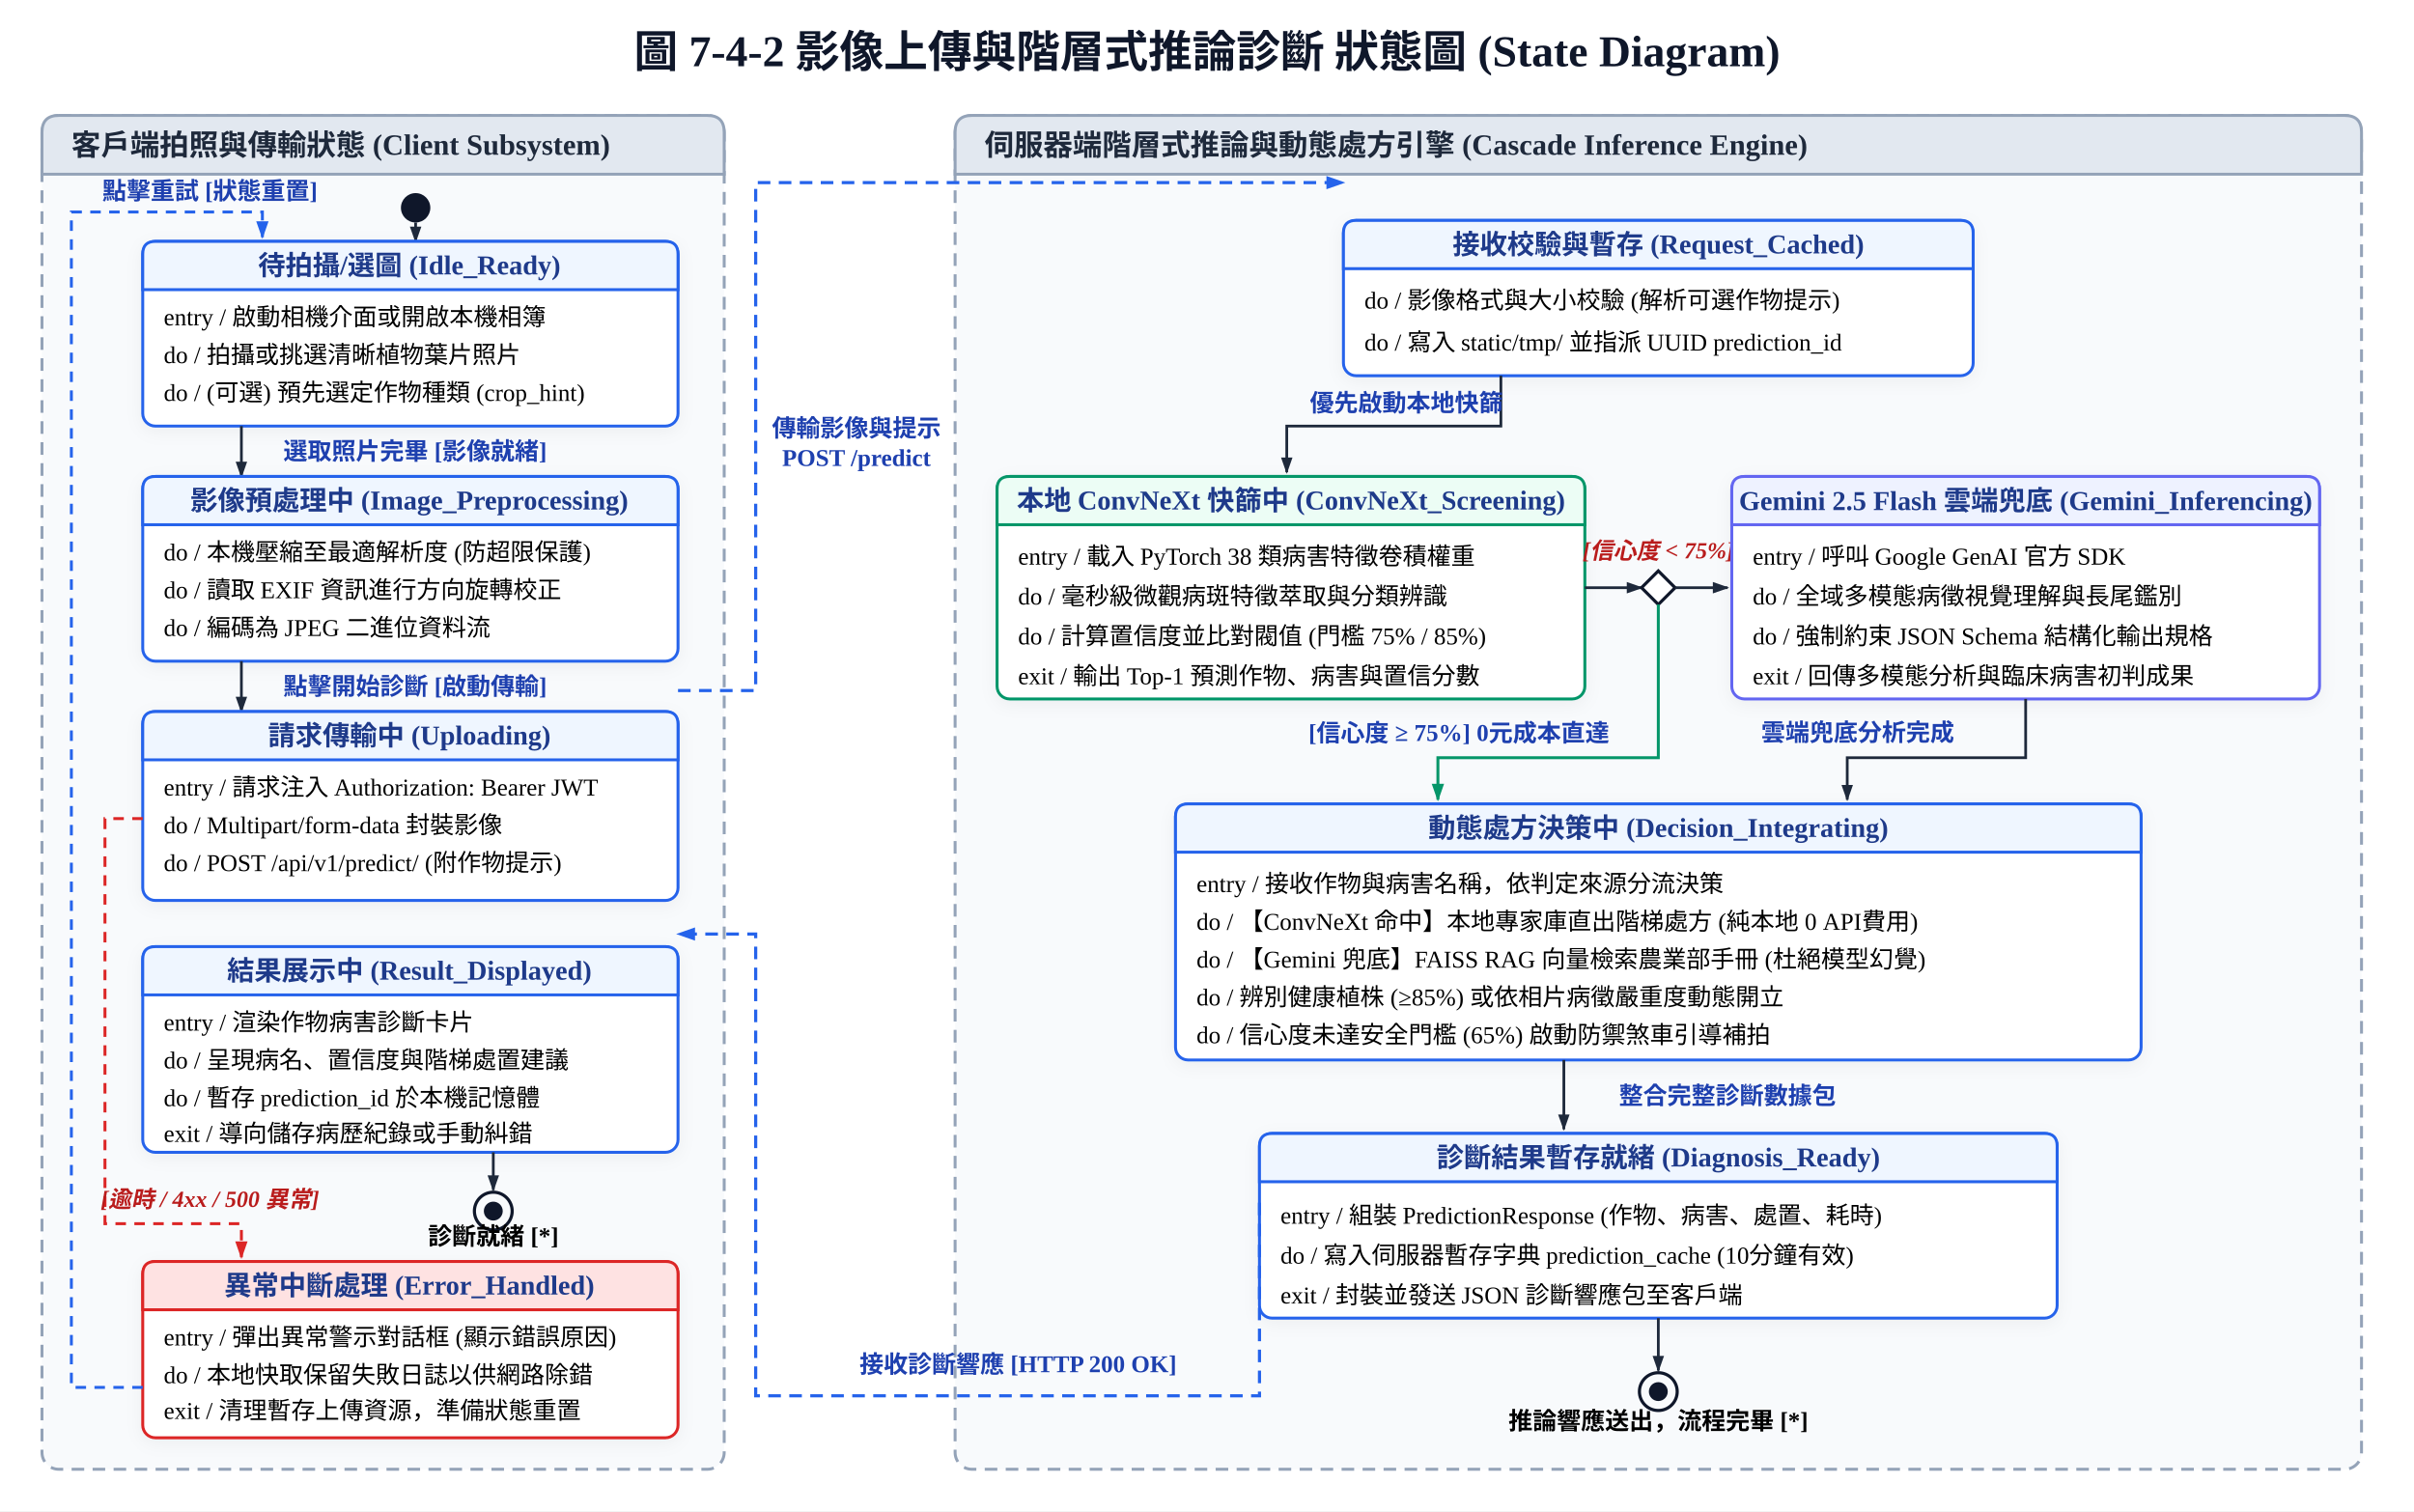
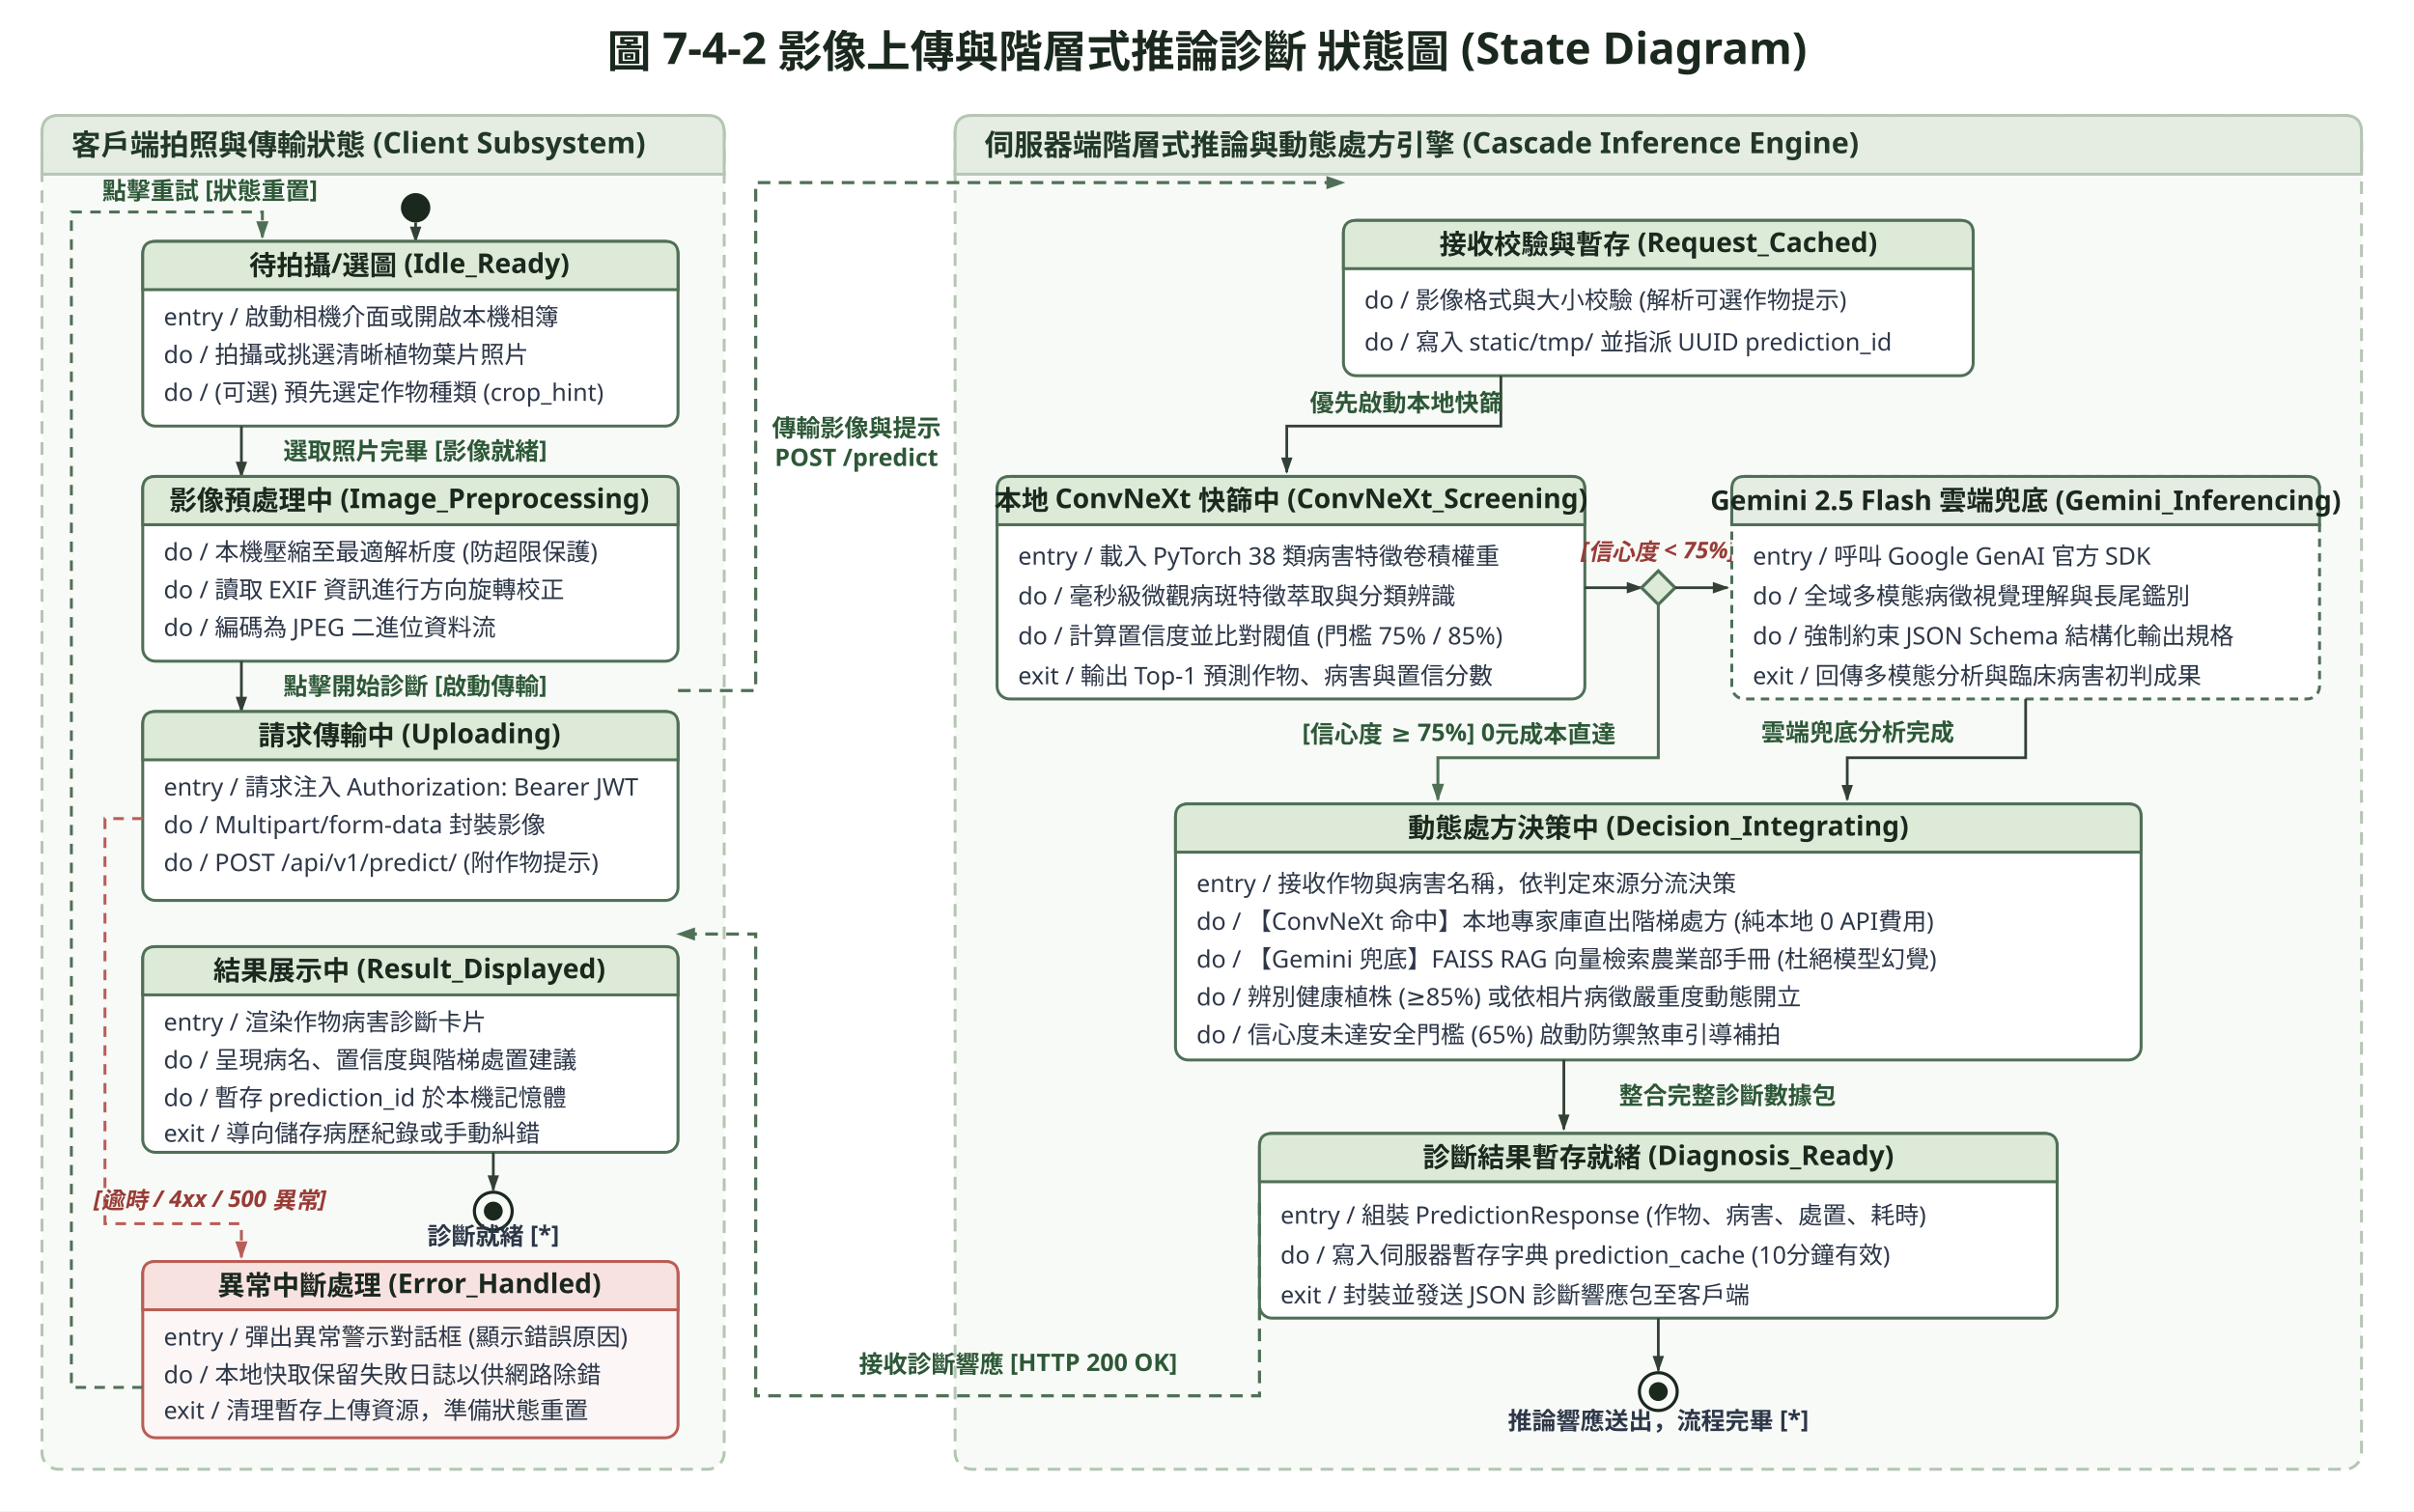
<svg xmlns="http://www.w3.org/2000/svg" viewBox="0 0 1150 720" width="1150" height="720">
  <defs>
    <style>
      
-       .title { font-family: 'Times New Roman', 'DFKai-SB', '標楷體', 'BiauKai', serif; font-size: 21px; font-weight: bold; fill: #0f172a; }
-       .group-title { font-family: 'Times New Roman', 'DFKai-SB', '標楷體', 'BiauKai', serif; font-size: 14px; font-weight: bold; fill: #1e293b; }
-       .state-name { font-family: 'Times New Roman', 'DFKai-SB', '標楷體', 'BiauKai', serif; font-size: 13px; font-weight: bold; fill: #1e3a8a; text-anchor: middle; }
-       .action-text { font-family: 'Times New Roman', 'DFKai-SB', '標楷體', 'BiauKai', serif; font-size: 11.5px; fill: #000000; }
-       .transition-text { font-family: 'Times New Roman', 'DFKai-SB', '標楷體', serif; font-size: 11.5px; fill: #1e40af; font-weight: bold; }
-       .guard-text { font-family: 'Times New Roman', 'DFKai-SB', '標楷體', serif; font-size: 11px; fill: #b91c1c; font-style: italic; font-weight: bold; }
+       .title { font-family: 'Microsoft JhengHei', sans-serif; font-size: 21px; font-weight: bold; fill: #1A281E; }
+       .group-title { font-family: 'Microsoft JhengHei', sans-serif; font-size: 14px; font-weight: bold; fill: #223827; }
+       .state-name { font-family: 'Microsoft JhengHei', sans-serif; font-size: 13px; font-weight: bold; fill: #1A281E; text-anchor: middle; }
+       .action-text { font-family: 'Microsoft JhengHei', sans-serif; font-size: 11.5px; fill: #2D3748; }
+       .transition-text { font-family: 'Microsoft JhengHei', sans-serif; font-size: 11.5px; fill: #2D5837; font-weight: bold; }
+       .guard-text { font-family: 'Microsoft JhengHei', sans-serif; font-size: 11px; fill: #993B36; font-style: italic; font-weight: bold; }
      
      /* Subtle Academic Composite Group */
-       .composite-bg { fill: #f8fafc; stroke: #94a3b8; stroke-width: 1.4; stroke-dasharray: 6,4; rx: 8; ry: 8; }
-       .composite-header { fill: #e2e8f0; stroke: #94a3b8; stroke-width: 1.4; }
+       .composite-bg { fill: #F8FAF7; stroke: #B5C6B3; stroke-width: 1.4; stroke-dasharray: 6,4; rx: 8; ry: 8; }
+       .composite-header { fill: #E5EDE3; stroke: #B5C6B3; stroke-width: 1.4; }
      
      /* Standard States (Crisp Refreshing Blue) - ONLY STATES HAVE BOXES */
-       .state-box { fill: #ffffff; stroke: #2563eb; stroke-width: 1.4; rx: 6; ry: 6; filter: drop-shadow(0 2px 4px rgba(0,0,0,0.05)); }
-       .state-header { fill: #eff6ff; stroke: #2563eb; stroke-width: 1.4; }
+       .state-box { fill: #FFFFFF; stroke: #4F7057; stroke-width: 1.4; rx: 6; ry: 6; ); }
+       .state-header { fill: #DDEAD7; stroke: #4F7057; stroke-width: 1.4; }
      
      /* Step 1 ConvNeXt (Fresh Emerald Green) */
-       .ai-green-box { fill: #ffffff; stroke: #059669; stroke-width: 1.4; rx: 6; ry: 6; filter: drop-shadow(0 2px 4px rgba(0,0,0,0.05)); }
-       .ai-green-header { fill: #ecfdf5; stroke: #059669; stroke-width: 1.4; }
+       .ai-green-box { fill: #FFFFFF; stroke: #4F7057; stroke-width: 1.4; rx: 6; ry: 6; ); }
+       .ai-green-header { fill: #DDEAD7; stroke: #4F7057; stroke-width: 1.4; }
      
      /* Step 2 Gemini (Refined Tech Indigo) */
-       .ai-indigo-box { fill: #ffffff; stroke: #6366f1; stroke-width: 1.4; rx: 6; ry: 6; filter: drop-shadow(0 2px 4px rgba(0,0,0,0.05)); }
-       .ai-indigo-header { fill: #eef2ff; stroke: #6366f1; stroke-width: 1.4; }
+       .ai-indigo-box { fill: #FFFFFF; stroke: #4F7057; stroke-dasharray: 4,3; stroke-width: 1.4; rx: 6; ry: 6; ); }
+       .ai-indigo-header { fill: #E5EDE3; stroke: #4F7057; stroke-width: 1.4; }
      
      /* Error State (Warning Coral Red) */
-       .error-box { fill: #ffffff; stroke: #dc2626; stroke-width: 1.4; rx: 6; ry: 6; filter: drop-shadow(0 2px 4px rgba(0,0,0,0.05)); }
-       .error-header { fill: #fee2e2; stroke: #dc2626; stroke-width: 1.4; }
+       .error-box { fill: #FCF7F6; stroke: #BA5D57; stroke-width: 1.4; rx: 6; ry: 6; ); }
+       .error-header { fill: #F8E2E0; stroke: #BA5D57; stroke-width: 1.4; }

      /* Lines and Connectors - 100% UNBROKEN */
-       .line { stroke: #1e293b; stroke-width: 1.3; fill: none; marker-end: url(#arrow); }
-       .line-inter { stroke: #2563eb; stroke-width: 1.5; fill: none; stroke-dasharray: 6,4; marker-end: url(#blue-arrow); }
-       .line-green { stroke: #059669; stroke-width: 1.4; fill: none; marker-end: url(#green-arrow); }
-       .line-red { stroke: #dc2626; stroke-width: 1.4; fill: none; stroke-dasharray: 5,4; marker-end: url(#red-arrow); }
-       .line-recover { stroke: #2563eb; stroke-width: 1.4; fill: none; stroke-dasharray: 5,4; marker-end: url(#blue-arrow); }
+       .line { stroke: #334035; stroke-width: 1.3; fill: none; marker-end: url(#arrow); }
+       .line-inter { stroke: #4F7057; stroke-width: 1.5; fill: none; stroke-dasharray: 6,4; marker-end: url(#blue-arrow); }
+       .line-green { stroke: #4F7057; stroke-width: 1.4; fill: none; marker-end: url(#green-arrow); }
+       .line-red { stroke: #BA5D57; stroke-width: 1.4; fill: none; stroke-dasharray: 5,4; marker-end: url(#red-arrow); }
+       .line-recover { stroke: #4F7057; stroke-width: 1.4; fill: none; stroke-dasharray: 5,4; marker-end: url(#blue-arrow); }
      
      /* Choice Pseudo-state */
-       .choice-diamond { fill: #ffffff; stroke: #0f172a; stroke-width: 1.5; }
+       .choice-diamond { fill: #DDEAD7; stroke: #4F7057; stroke-width: 1.5; }
      
    </style>
    <marker id="arrow" viewBox="0 0 10 10" refX="9" refY="5" markerWidth="6" markerHeight="6" orient="auto-start-reverse">
-       <path d="M 0 1.5 L 10 5 L 0 8.5 z" fill="#1e293b" />
+       <path d="M 0 1.5 L 10 5 L 0 8.5 z" fill="#334035" />
    </marker>
    <marker id="blue-arrow" viewBox="0 0 10 10" refX="9" refY="5" markerWidth="6" markerHeight="6" orient="auto-start-reverse">
-       <path d="M 0 1.5 L 10 5 L 0 8.5 z" fill="#2563eb" />
+       <path d="M 0 1.5 L 10 5 L 0 8.5 z" fill="#4F7057" />
    </marker>
    <marker id="green-arrow" viewBox="0 0 10 10" refX="9" refY="5" markerWidth="6" markerHeight="6" orient="auto-start-reverse">
-       <path d="M 0 1.5 L 10 5 L 0 8.5 z" fill="#059669" />
+       <path d="M 0 1.5 L 10 5 L 0 8.5 z" fill="#4F7057" />
    </marker>
    <marker id="red-arrow" viewBox="0 0 10 10" refX="9" refY="5" markerWidth="6" markerHeight="6" orient="auto-start-reverse">
-       <path d="M 0 1.5 L 10 5 L 0 8.5 z" fill="#dc2626" />
+       <path d="M 0 1.5 L 10 5 L 0 8.5 z" fill="#BA5D57" />
    </marker>
  </defs>
  <rect width="100%" height="100%" fill="#ffffff" />
  <text x="575" y="32" class="title" text-anchor="middle">圖 7-4-2 影像上傳與階層式推論診斷 狀態圖 (State Diagram)</text>
  <g id="client-subsystem" transform="translate(20, 55)">
    <rect width="325" height="645" class="composite-bg" />
    <path d="M 0 8 Q 0 0 8 0 L 317 0 Q 325 0 325 8 L 325 28 L 0 28 Z" class="composite-header" />
    <text x="14" y="19" class="group-title">客戶端拍照與傳輸狀態 (Client Subsystem)</text>
-     <circle cx="178" cy="44" r="7" fill="#0f172a" />
+     <circle cx="178" cy="44" r="7" fill="#1A281E" />
    <line x1="178" y1="51" x2="178" y2="60" class="line" />
    <g transform="translate(48, 60)">
      <rect width="255" height="88" class="state-box" />
      <path d="M 0 6 Q 0 0 6 0 L 249 0 Q 255 0 255 6 L 255 23 L 0 23 Z" class="state-header" />
      <text x="127" y="16" class="state-name">待拍攝/選圖 (Idle_Ready)</text>
      <text x="10" y="40" class="action-text">entry / 啟動相機介面或開啟本機相簿</text>
      <text x="10" y="58" class="action-text">do / 拍攝或挑選清晰植物葉片照片</text>
      <text x="10" y="76" class="action-text">do / (可選) 預先選定作物種類 (crop_hint)</text>
    </g>
    <line x1="95" y1="148" x2="95" y2="172" class="line" />
    <text x="115" y="164" class="transition-text">選取照片完畢 [影像就緒]</text>
    <g transform="translate(48, 172)">
      <rect width="255" height="88" class="state-box" />
      <path d="M 0 6 Q 0 0 6 0 L 249 0 Q 255 0 255 6 L 255 23 L 0 23 Z" class="state-header" />
      <text x="127" y="16" class="state-name">影像預處理中 (Image_Preprocessing)</text>
      <text x="10" y="40" class="action-text">do / 本機壓縮至最適解析度 (防超限保護)</text>
      <text x="10" y="58" class="action-text">do / 讀取 EXIF 資訊進行方向旋轉校正</text>
      <text x="10" y="76" class="action-text">do / 編碼為 JPEG 二進位資料流</text>
    </g>
    <line x1="95" y1="260" x2="95" y2="284" class="line" />
    <text x="115" y="276" class="transition-text">點擊開始診斷 [啟動傳輸]</text>
    <g transform="translate(48, 284)">
      <rect width="255" height="90" class="state-box" />
      <path d="M 0 6 Q 0 0 6 0 L 249 0 Q 255 0 255 6 L 255 23 L 0 23 Z" class="state-header" />
      <text x="127" y="16" class="state-name">請求傳輸中 (Uploading)</text>
      <text x="10" y="40" class="action-text">entry / 請求注入 Authorization: Bearer JWT</text>
      <text x="10" y="58" class="action-text">do / Multipart/form-data 封裝影像</text>
      <text x="10" y="76" class="action-text">do / POST /api/v1/predict/ (附作物提示)</text>
    </g>
    <g transform="translate(48, 396)">
      <rect width="255" height="98" class="state-box" />
      <path d="M 0 6 Q 0 0 6 0 L 249 0 Q 255 0 255 6 L 255 23 L 0 23 Z" class="state-header" />
      <text x="127" y="16" class="state-name">結果展示中 (Result_Displayed)</text>
      <text x="10" y="40" class="action-text">entry / 渲染作物病害診斷卡片</text>
      <text x="10" y="58" class="action-text">do / 呈現病名、置信度與階梯處置建議</text>
      <text x="10" y="76" class="action-text">do / 暫存 prediction_id 於本機記憶體</text>
      <text x="10" y="93" class="action-text">exit / 導向儲存病歷紀錄或手動糾錯</text>
    </g>
    <line x1="215" y1="494" x2="215" y2="512" class="line" />
-     <circle cx="215" cy="522" r="9" stroke="#0f172a" stroke-width="1.5" fill="none" />
-     <circle cx="215" cy="522" r="4.5" fill="#0f172a" />
+     <circle cx="215" cy="522" r="9" stroke="#1A281E" stroke-width="1.5" fill="none" />
+     <circle cx="215" cy="522" r="4.5" fill="#1A281E" />
    <text x="215" y="538" class="action-text" text-anchor="middle" font-weight="bold">診斷就緒 [*]</text>
    <g transform="translate(48, 546)">
      <rect width="255" height="84" class="error-box" />
      <path d="M 0 6 Q 0 0 6 0 L 249 0 Q 255 0 255 6 L 255 23 L 0 23 Z" class="error-header" />
-       <text x="127" y="16" class="state-name" fill="#b91c1c">異常中斷處理 (Error_Handled)</text>
+       <text x="127" y="16" class="state-name" fill="#85312C">異常中斷處理 (Error_Handled)</text>
      <text x="10" y="40" class="action-text">entry / 彈出異常警示對話框 (顯示錯誤原因)</text>
      <text x="10" y="58" class="action-text">do / 本地快取保留失敗日誌以供網路除錯</text>
      <text x="10" y="75" class="action-text">exit / 清理暫存上傳資源，準備狀態重置</text>
    </g>
    <path d="M 48 335 L 30 335 L 30 528 L 95 528 L 95 544" class="line-red" />
    <text x="80" y="520" class="guard-text" text-anchor="middle">[逾時 / 4xx / 500 異常]</text>
    <path d="M 48 606 L 14 606 L 14 46 L 105 46 L 105 58" class="line-recover" />
    <text x="80" y="40" class="transition-text" text-anchor="middle">點擊重試 [狀態重置]</text>
  </g>
  <g id="server-subsystem" transform="translate(455, 55)">
    <rect width="670" height="645" class="composite-bg" />
    <path d="M 0 8 Q 0 0 8 0 L 662 0 Q 670 0 670 8 L 670 28 L 0 28 Z" class="composite-header" />
    <text x="14" y="19" class="group-title">伺服器端階層式推論與動態處方引擎 (Cascade Inference Engine)</text>
    <g transform="translate(185, 50)">
      <rect width="300" height="74" class="state-box" />
      <path d="M 0 6 Q 0 0 6 0 L 294 0 Q 300 0 300 6 L 300 23 L 0 23 Z" class="state-header" />
      <text x="150" y="16" class="state-name">接收校驗與暫存 (Request_Cached)</text>
      <text x="10" y="42" class="action-text">do / 影像格式與大小校驗 (解析可選作物提示)</text>
      <text x="10" y="62" class="action-text">do / 寫入 static/tmp/ 並指派 UUID prediction_id</text>
    </g>
    <path d="M 260 124 L 260 148 L 158 148 L 158 170" class="line" />
    <text x="215" y="141" class="transition-text" text-anchor="middle">優先啟動本地快篩</text>
    <g transform="translate(20, 172)">
      <rect width="280" height="106" class="ai-green-box" />
      <path d="M 0 6 Q 0 0 6 0 L 274 0 Q 280 0 280 6 L 280 23 L 0 23 Z" class="ai-green-header" />
-       <text x="140" y="16" class="state-name" fill="#065f46">本地 ConvNeXt 快篩中 (ConvNeXt_Screening)</text>
+       <text x="140" y="16" class="state-name" fill="#1A281E">本地 ConvNeXt 快篩中 (ConvNeXt_Screening)</text>
      <text x="10" y="42" class="action-text">entry / 載入 PyTorch 38 類病害特徵卷積權重</text>
      <text x="10" y="61" class="action-text">do / 毫秒級微觀病斑特徵萃取與分類辨識</text>
      <text x="10" y="80" class="action-text">do / 計算置信度並比對閥值 (門檻 75% / 85%)</text>
      <text x="10" y="99" class="action-text">exit / 輸出 Top-1 預測作物、病害與置信分數</text>
    </g>
    <line x1="300" y1="225" x2="327" y2="225" class="line" />
    <polygon points="335,217 343,225 335,233 327,225" class="choice-diamond" />
    <line x1="343" y1="225" x2="368" y2="225" class="line" />
    <text x="335" y="211" class="guard-text" text-anchor="middle">[信心度 &lt; 75%]</text>
    <g transform="translate(370, 172)">
      <rect width="280" height="106" class="ai-indigo-box" />
      <path d="M 0 6 Q 0 0 6 0 L 274 0 Q 280 0 280 6 L 280 23 L 0 23 Z" class="ai-indigo-header" />
-       <text x="140" y="16" class="state-name" fill="#3730a3">Gemini 2.5 Flash 雲端兜底 (Gemini_Inferencing)</text>
+       <text x="140" y="16" class="state-name" fill="#1A281E">Gemini 2.5 Flash 雲端兜底 (Gemini_Inferencing)</text>
      <text x="10" y="42" class="action-text">entry / 呼叫 Google GenAI 官方 SDK</text>
      <text x="10" y="61" class="action-text">do / 全域多模態病徵視覺理解與長尾鑑別</text>
      <text x="10" y="80" class="action-text">do / 強制約束 JSON Schema 結構化輸出規格</text>
      <text x="10" y="99" class="action-text">exit / 回傳多模態分析與臨床病害初判成果</text>
    </g>
    <path d="M 335 233 L 335 306 L 230 306 L 230 326" class="line-green" />
-     <text x="240" y="298" class="transition-text" fill="#065f46" text-anchor="middle">[信心度 ≥ 75%] 0元成本直達</text>
+     <text x="240" y="298" class="transition-text" fill="#1A281E" text-anchor="middle">[信心度 ≥ 75%] 0元成本直達</text>
    <path d="M 510 278 L 510 306 L 425 306 L 425 326" class="line" />
    <text x="430" y="298" class="transition-text" text-anchor="middle">雲端兜底分析完成</text>
    <g transform="translate(105, 328)">
      <rect width="460" height="122" class="state-box" />
      <path d="M 0 6 Q 0 0 6 0 L 454 0 Q 460 0 460 6 L 460 23 L 0 23 Z" class="state-header" />
      <text x="230" y="16" class="state-name">動態處方決策中 (Decision_Integrating)</text>
      <text x="10" y="42" class="action-text">entry / 接收作物與病害名稱，依判定來源分流決策</text>
      <text x="10" y="60" class="action-text">do / 【ConvNeXt 命中】本地專家庫直出階梯處方 (純本地 0 API費用)</text>
      <text x="10" y="78" class="action-text">do / 【Gemini 兜底】FAISS RAG 向量檢索農業部手冊 (杜絕模型幻覺)</text>
      <text x="10" y="96" class="action-text">do / 辨別健康植株 (≥85%) 或依相片病徵嚴重度動態開立</text>
      <text x="10" y="114" class="action-text">do / 信心度未達安全門檻 (65%) 啟動防禦煞車引導補拍</text>
    </g>
    <line x1="290" y1="450" x2="290" y2="483" class="line" />
    <text x="368" y="471" class="transition-text" text-anchor="middle">整合完整診斷數據包</text>
    <g transform="translate(145, 485)">
      <rect width="380" height="88" class="state-box" />
      <path d="M 0 6 Q 0 0 6 0 L 374 0 Q 380 0 380 6 L 380 23 L 0 23 Z" class="state-header" />
      <text x="190" y="16" class="state-name">診斷結果暫存就緒 (Diagnosis_Ready)</text>
      <text x="10" y="43" class="action-text">entry / 組裝 PredictionResponse (作物、病害、處置、耗時)</text>
      <text x="10" y="62" class="action-text">do / 寫入伺服器暫存字典 prediction_cache (10分鐘有效)</text>
      <text x="10" y="81" class="action-text">exit / 封裝並發送 JSON 診斷響應包至客戶端</text>
    </g>
    <line x1="335" y1="573" x2="335" y2="598" class="line" />
-     <circle cx="335" cy="608" r="9" stroke="#0f172a" stroke-width="1.5" fill="none" />
-     <circle cx="335" cy="608" r="4.5" fill="#0f172a" />
+     <circle cx="335" cy="608" r="9" stroke="#1A281E" stroke-width="1.5" fill="none" />
+     <circle cx="335" cy="608" r="4.5" fill="#1A281E" />
    <text x="335" y="626" class="action-text" text-anchor="middle" font-weight="bold">推論響應送出，流程完畢 [*]</text>
  </g>
  <path d="M 323 329 L 360 329 L 360 87 L 640 87" class="line-inter" />
  <text x="408" y="208" class="transition-text" text-anchor="middle">傳輸影像與提示</text>
  <text x="408" y="222" class="transition-text" text-anchor="middle">POST /predict</text>
  <path d="M 600 573 L 600 665 L 360 665 L 360 445 L 323 445" class="line-inter" />
  <text x="485" y="654" class="transition-text" text-anchor="middle">接收診斷響應 [HTTP 200 OK]</text>
</svg>
